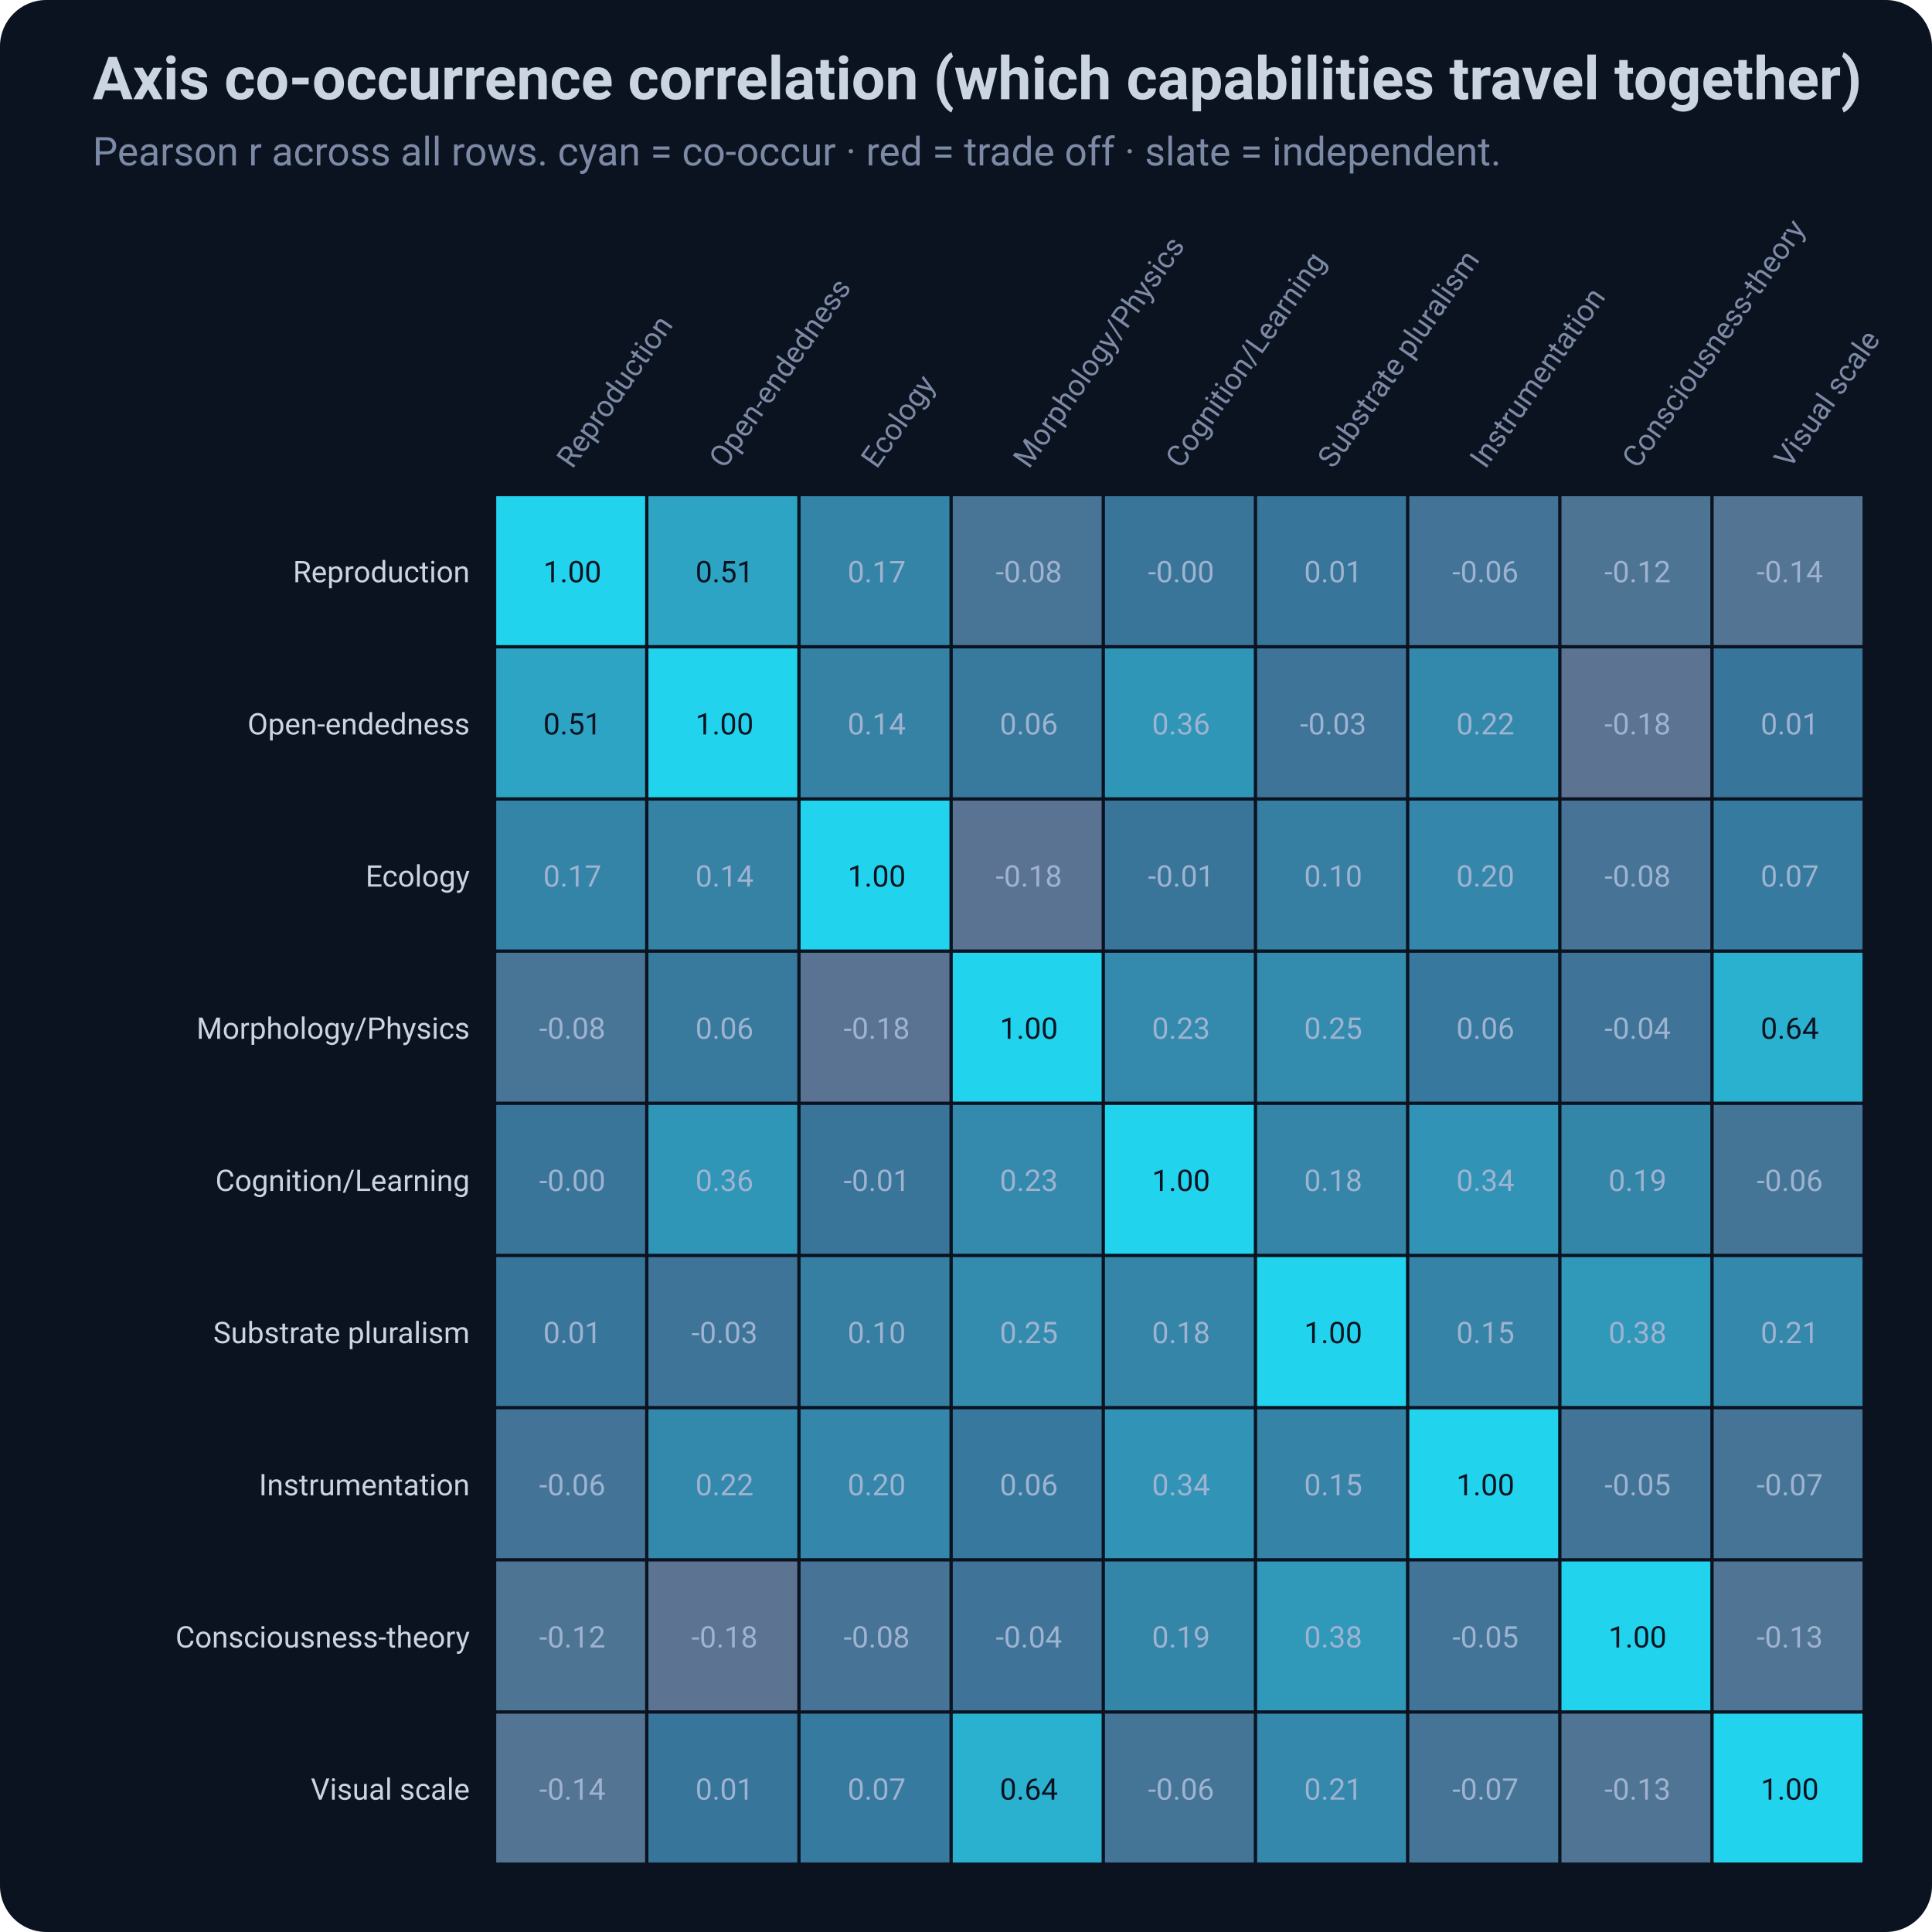
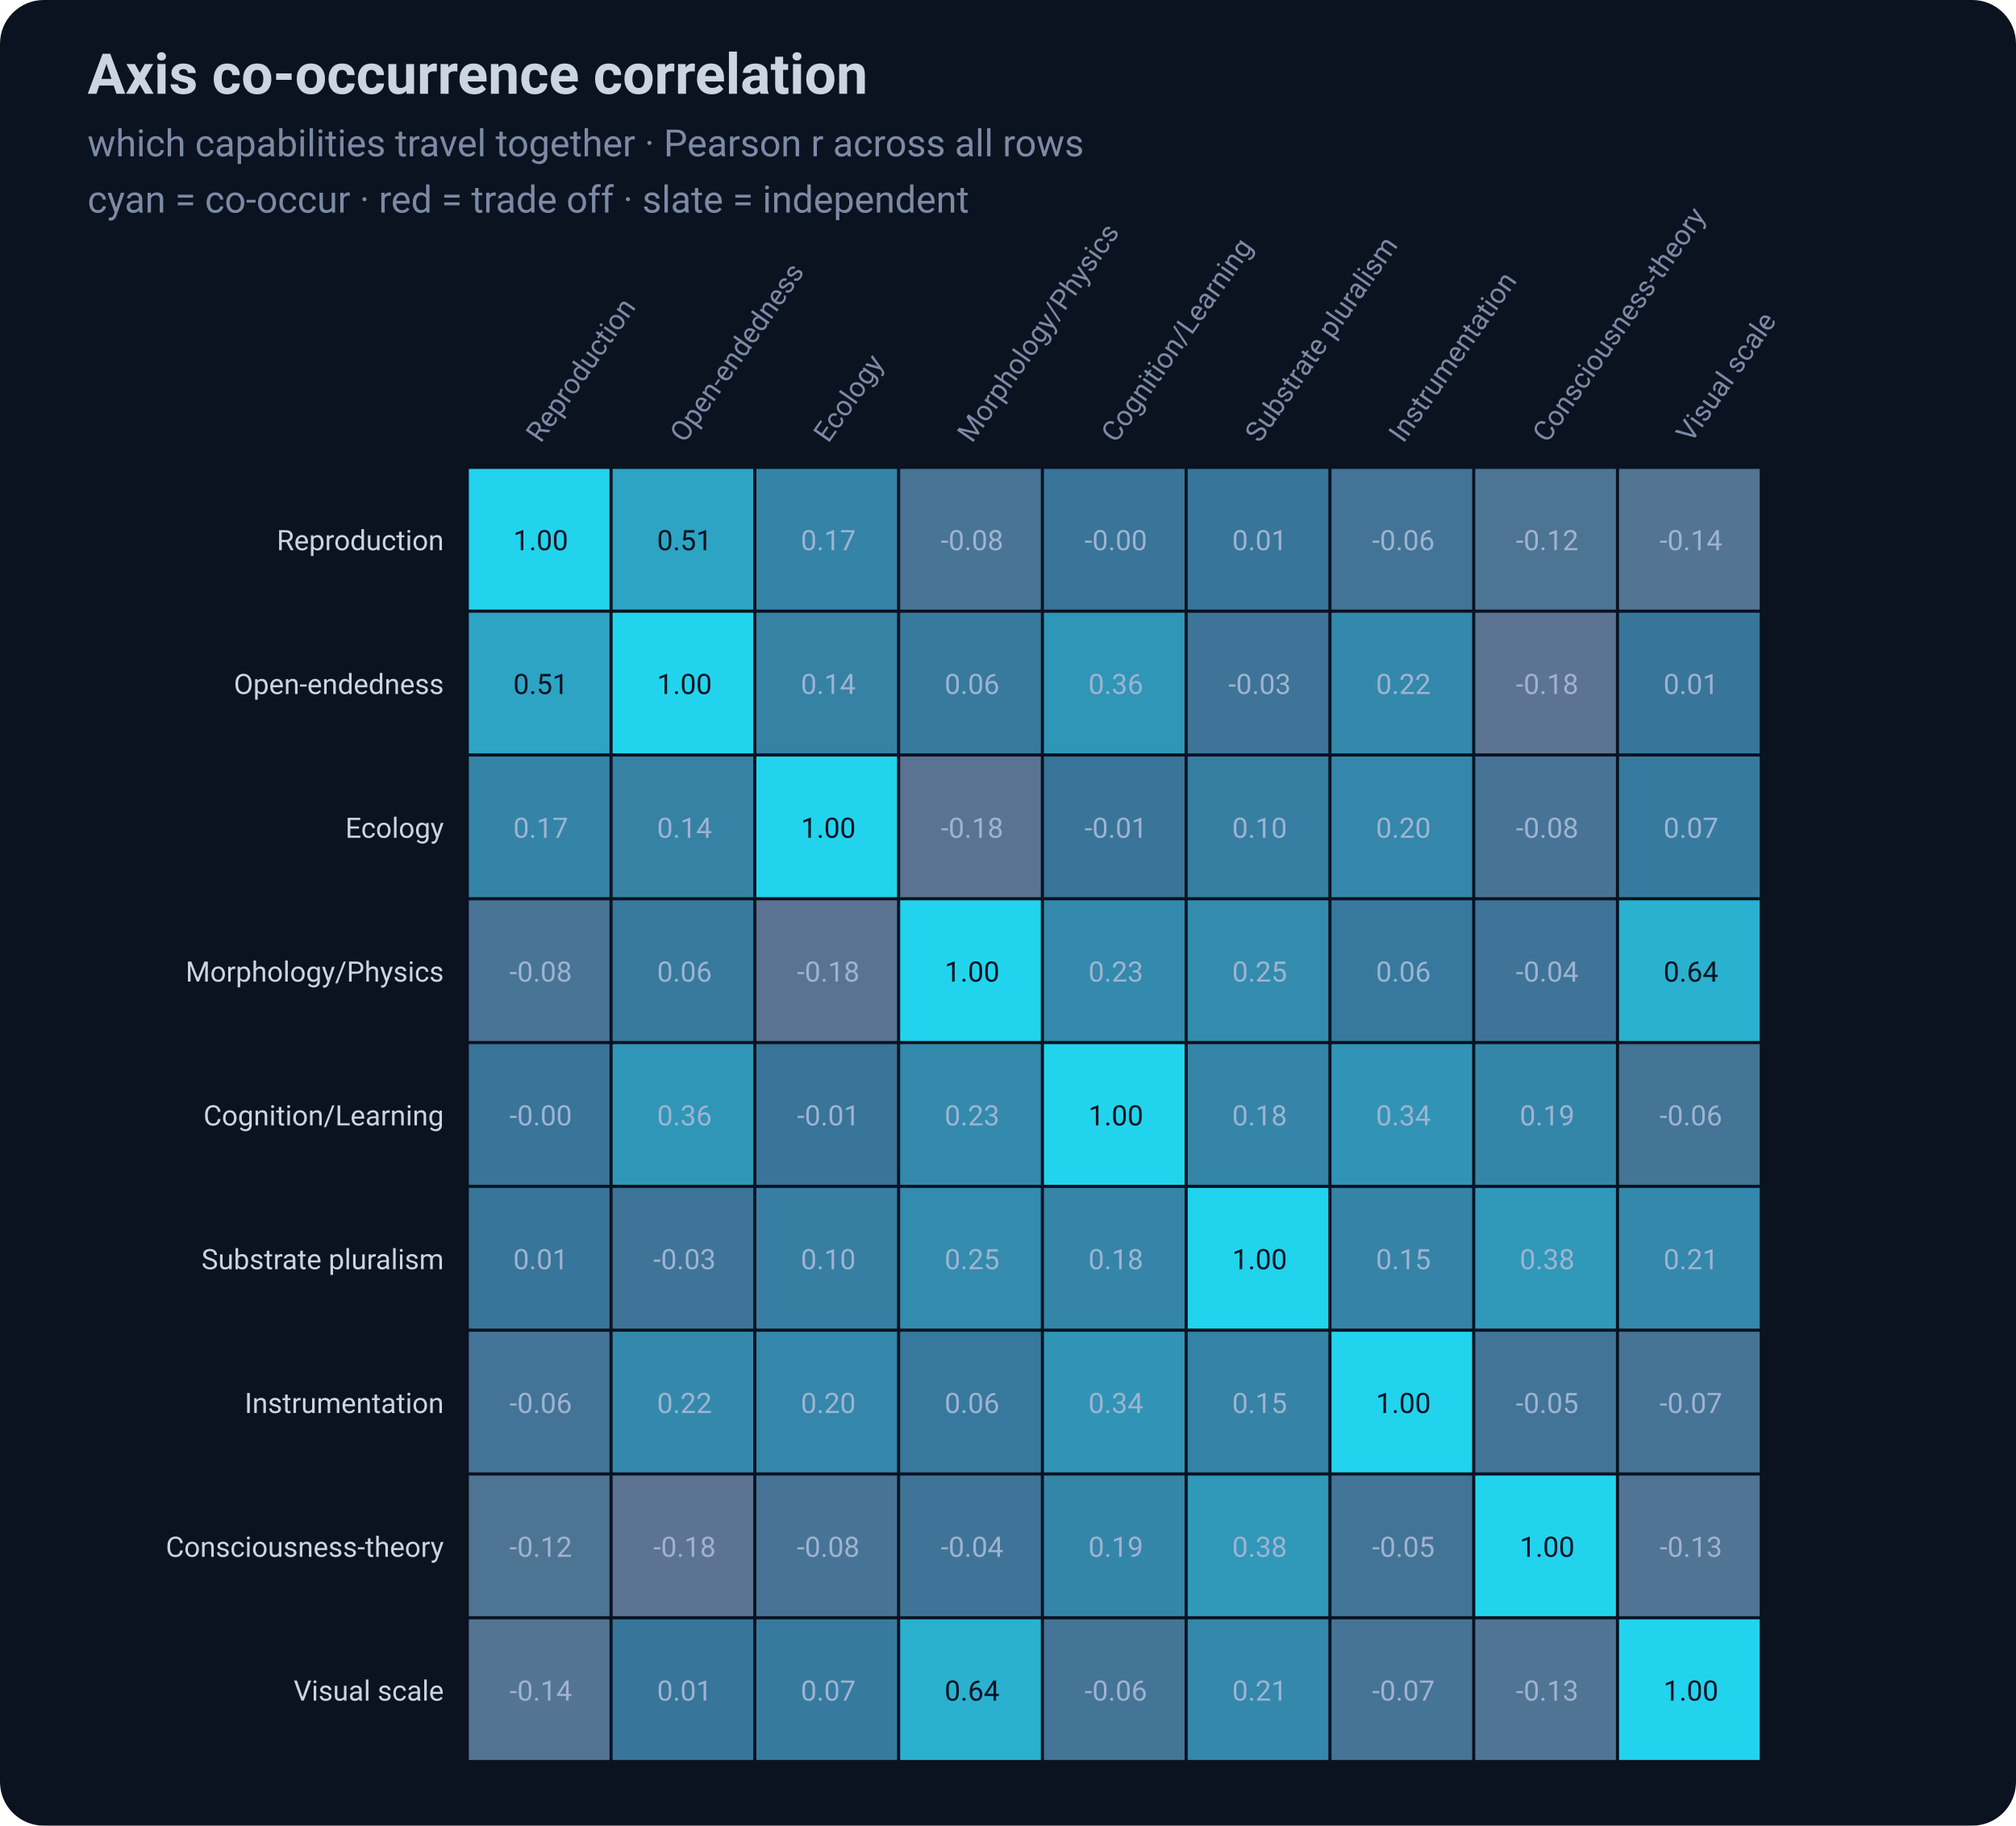
- <svg xmlns="http://www.w3.org/2000/svg" viewBox="0 0 584 584" font-family="ui-sans-serif,system-ui,Segoe UI,Roboto,sans-serif" role="img" aria-label="Axis correlation">
-   <rect width="584" height="584" rx="14" fill="#0b1220" />
-   <text x="28" y="30" fill="#cbd5e1" font-size="18" font-weight="700">Axis co-occurrence correlation (which capabilities travel together)</text>
-   <text x="28" y="50" fill="#7c8aa5" font-size="12">Pearson r across all rows. cyan = co-occur · red = trade off · slate = independent.</text>
+ <svg xmlns="http://www.w3.org/2000/svg" viewBox="0 0 645 584" font-family="ui-sans-serif,system-ui,Segoe UI,Roboto,sans-serif" role="img" aria-label="Axis correlation">
+   <rect width="645" height="584" rx="14" fill="#0b1220" />
+   <text x="28" y="30" fill="#cbd5e1" font-size="18" font-weight="700">Axis co-occurrence correlation</text>
+   <text x="28" y="50" fill="#7c8aa5" font-size="12">which capabilities travel together · Pearson r across all rows</text>
+   <text x="28" y="68" fill="#7c8aa5" font-size="12">cyan = co-occur · red = trade off · slate = independent</text>
  <text x="142" y="176" fill="#cbd5e1" font-size="9" text-anchor="end">Reproduction</text>
  <text x="173" y="142" fill="#7c8aa5" font-size="9" transform="rotate(-55 173 142)">Reproduction</text>
  <text x="142" y="222" fill="#cbd5e1" font-size="9" text-anchor="end">Open-endedness</text>
  <text x="219" y="142" fill="#7c8aa5" font-size="9" transform="rotate(-55 219 142)">Open-endedness</text>
  <text x="142" y="268" fill="#cbd5e1" font-size="9" text-anchor="end">Ecology</text>
  <text x="265" y="142" fill="#7c8aa5" font-size="9" transform="rotate(-55 265 142)">Ecology</text>
  <text x="142" y="314" fill="#cbd5e1" font-size="9" text-anchor="end">Morphology/Physics</text>
  <text x="311" y="142" fill="#7c8aa5" font-size="9" transform="rotate(-55 311 142)">Morphology/Physics</text>
  <text x="142" y="360" fill="#cbd5e1" font-size="9" text-anchor="end">Cognition/Learning</text>
  <text x="357" y="142" fill="#7c8aa5" font-size="9" transform="rotate(-55 357 142)">Cognition/Learning</text>
  <text x="142" y="406" fill="#cbd5e1" font-size="9" text-anchor="end">Substrate pluralism</text>
  <text x="403" y="142" fill="#7c8aa5" font-size="9" transform="rotate(-55 403 142)">Substrate pluralism</text>
  <text x="142" y="452" fill="#cbd5e1" font-size="9" text-anchor="end">Instrumentation</text>
  <text x="449" y="142" fill="#7c8aa5" font-size="9" transform="rotate(-55 449 142)">Instrumentation</text>
  <text x="142" y="498" fill="#cbd5e1" font-size="9" text-anchor="end">Consciousness-theory</text>
  <text x="495" y="142" fill="#7c8aa5" font-size="9" transform="rotate(-55 495 142)">Consciousness-theory</text>
  <text x="142" y="544" fill="#cbd5e1" font-size="9" text-anchor="end">Visual scale</text>
  <text x="541" y="142" fill="#7c8aa5" font-size="9" transform="rotate(-55 541 142)">Visual scale</text>
  <rect x="150" y="150" width="45" height="45" fill="rgb(34,211,238)" />
  <text x="173" y="176" fill="#0b1220" font-size="9" text-anchor="middle">1.00</text>
  <rect x="196" y="150" width="45" height="45" fill="rgb(45,164,196)" />
  <text x="219" y="176" fill="#0b1220" font-size="9" text-anchor="middle">0.51</text>
  <rect x="242" y="150" width="45" height="45" fill="rgb(52,132,167)" />
  <text x="265" y="176" fill="#9fb3d1" font-size="9" text-anchor="middle">0.17</text>
  <rect x="288" y="150" width="45" height="45" fill="rgb(72,116,150)" />
  <text x="311" y="176" fill="#9fb3d1" font-size="9" text-anchor="middle">-0.08</text>
  <rect x="334" y="150" width="45" height="45" fill="rgb(57,116,153)" />
  <text x="357" y="176" fill="#9fb3d1" font-size="9" text-anchor="middle">-0.00</text>
  <rect x="380" y="150" width="45" height="45" fill="rgb(56,117,154)" />
  <text x="403" y="176" fill="#9fb3d1" font-size="9" text-anchor="middle">0.01</text>
  <rect x="426" y="150" width="45" height="45" fill="rgb(67,116,151)" />
  <text x="449" y="176" fill="#9fb3d1" font-size="9" text-anchor="middle">-0.06</text>
  <rect x="472" y="150" width="45" height="45" fill="rgb(78,116,148)" />
  <text x="495" y="176" fill="#9fb3d1" font-size="9" text-anchor="middle">-0.12</text>
  <rect x="518" y="150" width="45" height="45" fill="rgb(83,116,147)" />
  <text x="541" y="176" fill="#9fb3d1" font-size="9" text-anchor="middle">-0.14</text>
  <rect x="150" y="196" width="45" height="45" fill="rgb(45,164,196)" />
  <text x="173" y="222" fill="#0b1220" font-size="9" text-anchor="middle">0.51</text>
  <rect x="196" y="196" width="45" height="45" fill="rgb(34,211,238)" />
  <text x="219" y="222" fill="#0b1220" font-size="9" text-anchor="middle">1.00</text>
  <rect x="242" y="196" width="45" height="45" fill="rgb(53,130,165)" />
  <text x="265" y="222" fill="#9fb3d1" font-size="9" text-anchor="middle">0.14</text>
  <rect x="288" y="196" width="45" height="45" fill="rgb(55,122,158)" />
  <text x="311" y="222" fill="#9fb3d1" font-size="9" text-anchor="middle">0.06</text>
  <rect x="334" y="196" width="45" height="45" fill="rgb(48,150,183)" />
  <text x="357" y="222" fill="#9fb3d1" font-size="9" text-anchor="middle">0.36</text>
  <rect x="380" y="196" width="45" height="45" fill="rgb(62,116,152)" />
  <text x="403" y="222" fill="#9fb3d1" font-size="9" text-anchor="middle">-0.03</text>
  <rect x="426" y="196" width="45" height="45" fill="rgb(51,137,172)" />
  <text x="449" y="222" fill="#9fb3d1" font-size="9" text-anchor="middle">0.22</text>
  <rect x="472" y="196" width="45" height="45" fill="rgb(92,115,146)" />
  <text x="495" y="222" fill="#9fb3d1" font-size="9" text-anchor="middle">-0.18</text>
  <rect x="518" y="196" width="45" height="45" fill="rgb(56,117,154)" />
  <text x="541" y="222" fill="#9fb3d1" font-size="9" text-anchor="middle">0.01</text>
  <rect x="150" y="242" width="45" height="45" fill="rgb(52,132,167)" />
  <text x="173" y="268" fill="#9fb3d1" font-size="9" text-anchor="middle">0.17</text>
  <rect x="196" y="242" width="45" height="45" fill="rgb(53,130,165)" />
  <text x="219" y="268" fill="#9fb3d1" font-size="9" text-anchor="middle">0.14</text>
  <rect x="242" y="242" width="45" height="45" fill="rgb(34,211,238)" />
  <text x="265" y="268" fill="#0b1220" font-size="9" text-anchor="middle">1.00</text>
  <rect x="288" y="242" width="45" height="45" fill="rgb(91,115,146)" />
  <text x="311" y="268" fill="#9fb3d1" font-size="9" text-anchor="middle">-0.18</text>
  <rect x="334" y="242" width="45" height="45" fill="rgb(57,116,153)" />
  <text x="357" y="268" fill="#9fb3d1" font-size="9" text-anchor="middle">-0.01</text>
  <rect x="380" y="242" width="45" height="45" fill="rgb(54,126,162)" />
  <text x="403" y="268" fill="#9fb3d1" font-size="9" text-anchor="middle">0.10</text>
  <rect x="426" y="242" width="45" height="45" fill="rgb(52,135,170)" />
  <text x="449" y="268" fill="#9fb3d1" font-size="9" text-anchor="middle">0.20</text>
  <rect x="472" y="242" width="45" height="45" fill="rgb(71,116,150)" />
  <text x="495" y="268" fill="#9fb3d1" font-size="9" text-anchor="middle">-0.08</text>
  <rect x="518" y="242" width="45" height="45" fill="rgb(54,123,159)" />
  <text x="541" y="268" fill="#9fb3d1" font-size="9" text-anchor="middle">0.07</text>
  <rect x="150" y="288" width="45" height="45" fill="rgb(72,116,150)" />
  <text x="173" y="314" fill="#9fb3d1" font-size="9" text-anchor="middle">-0.08</text>
  <rect x="196" y="288" width="45" height="45" fill="rgb(55,122,158)" />
  <text x="219" y="314" fill="#9fb3d1" font-size="9" text-anchor="middle">0.06</text>
  <rect x="242" y="288" width="45" height="45" fill="rgb(91,115,146)" />
  <text x="265" y="314" fill="#9fb3d1" font-size="9" text-anchor="middle">-0.18</text>
  <rect x="288" y="288" width="45" height="45" fill="rgb(34,211,238)" />
  <text x="311" y="314" fill="#0b1220" font-size="9" text-anchor="middle">1.00</text>
  <rect x="334" y="288" width="45" height="45" fill="rgb(51,138,173)" />
  <text x="357" y="314" fill="#9fb3d1" font-size="9" text-anchor="middle">0.23</text>
  <rect x="380" y="288" width="45" height="45" fill="rgb(51,140,174)" />
  <text x="403" y="314" fill="#9fb3d1" font-size="9" text-anchor="middle">0.25</text>
  <rect x="426" y="288" width="45" height="45" fill="rgb(55,121,158)" />
  <text x="449" y="314" fill="#9fb3d1" font-size="9" text-anchor="middle">0.06</text>
  <rect x="472" y="288" width="45" height="45" fill="rgb(63,116,152)" />
  <text x="495" y="314" fill="#9fb3d1" font-size="9" text-anchor="middle">-0.04</text>
  <rect x="518" y="288" width="45" height="45" fill="rgb(42,177,208)" />
  <text x="541" y="314" fill="#0b1220" font-size="9" text-anchor="middle">0.64</text>
  <rect x="150" y="334" width="45" height="45" fill="rgb(57,116,153)" />
  <text x="173" y="360" fill="#9fb3d1" font-size="9" text-anchor="middle">-0.00</text>
  <rect x="196" y="334" width="45" height="45" fill="rgb(48,150,183)" />
  <text x="219" y="360" fill="#9fb3d1" font-size="9" text-anchor="middle">0.36</text>
  <rect x="242" y="334" width="45" height="45" fill="rgb(57,116,153)" />
  <text x="265" y="360" fill="#9fb3d1" font-size="9" text-anchor="middle">-0.01</text>
  <rect x="288" y="334" width="45" height="45" fill="rgb(51,138,173)" />
  <text x="311" y="360" fill="#9fb3d1" font-size="9" text-anchor="middle">0.23</text>
  <rect x="334" y="334" width="45" height="45" fill="rgb(34,211,238)" />
  <text x="357" y="360" fill="#0b1220" font-size="9" text-anchor="middle">1.00</text>
  <rect x="380" y="334" width="45" height="45" fill="rgb(52,133,168)" />
  <text x="403" y="360" fill="#9fb3d1" font-size="9" text-anchor="middle">0.18</text>
  <rect x="426" y="334" width="45" height="45" fill="rgb(49,148,182)" />
  <text x="449" y="360" fill="#9fb3d1" font-size="9" text-anchor="middle">0.34</text>
  <rect x="472" y="334" width="45" height="45" fill="rgb(52,134,169)" />
  <text x="495" y="360" fill="#9fb3d1" font-size="9" text-anchor="middle">0.19</text>
  <rect x="518" y="334" width="45" height="45" fill="rgb(68,116,150)" />
  <text x="541" y="360" fill="#9fb3d1" font-size="9" text-anchor="middle">-0.06</text>
  <rect x="150" y="380" width="45" height="45" fill="rgb(56,117,154)" />
  <text x="173" y="406" fill="#9fb3d1" font-size="9" text-anchor="middle">0.01</text>
  <rect x="196" y="380" width="45" height="45" fill="rgb(62,116,152)" />
  <text x="219" y="406" fill="#9fb3d1" font-size="9" text-anchor="middle">-0.03</text>
  <rect x="242" y="380" width="45" height="45" fill="rgb(54,126,162)" />
  <text x="265" y="406" fill="#9fb3d1" font-size="9" text-anchor="middle">0.10</text>
  <rect x="288" y="380" width="45" height="45" fill="rgb(51,140,174)" />
  <text x="311" y="406" fill="#9fb3d1" font-size="9" text-anchor="middle">0.25</text>
  <rect x="334" y="380" width="45" height="45" fill="rgb(52,133,168)" />
  <text x="357" y="406" fill="#9fb3d1" font-size="9" text-anchor="middle">0.18</text>
  <rect x="380" y="380" width="45" height="45" fill="rgb(34,211,238)" />
  <text x="403" y="406" fill="#0b1220" font-size="9" text-anchor="middle">1.00</text>
  <rect x="426" y="380" width="45" height="45" fill="rgb(53,131,166)" />
  <text x="449" y="406" fill="#9fb3d1" font-size="9" text-anchor="middle">0.15</text>
  <rect x="472" y="380" width="45" height="45" fill="rgb(48,152,185)" />
  <text x="495" y="406" fill="#9fb3d1" font-size="9" text-anchor="middle">0.38</text>
  <rect x="518" y="380" width="45" height="45" fill="rgb(51,136,171)" />
  <text x="541" y="406" fill="#9fb3d1" font-size="9" text-anchor="middle">0.21</text>
  <rect x="150" y="426" width="45" height="45" fill="rgb(67,116,151)" />
  <text x="173" y="452" fill="#9fb3d1" font-size="9" text-anchor="middle">-0.06</text>
  <rect x="196" y="426" width="45" height="45" fill="rgb(51,137,172)" />
  <text x="219" y="452" fill="#9fb3d1" font-size="9" text-anchor="middle">0.22</text>
  <rect x="242" y="426" width="45" height="45" fill="rgb(52,135,170)" />
  <text x="265" y="452" fill="#9fb3d1" font-size="9" text-anchor="middle">0.20</text>
  <rect x="288" y="426" width="45" height="45" fill="rgb(55,121,158)" />
  <text x="311" y="452" fill="#9fb3d1" font-size="9" text-anchor="middle">0.06</text>
  <rect x="334" y="426" width="45" height="45" fill="rgb(49,148,182)" />
  <text x="357" y="452" fill="#9fb3d1" font-size="9" text-anchor="middle">0.34</text>
  <rect x="380" y="426" width="45" height="45" fill="rgb(53,131,166)" />
  <text x="403" y="452" fill="#9fb3d1" font-size="9" text-anchor="middle">0.15</text>
  <rect x="426" y="426" width="45" height="45" fill="rgb(34,211,238)" />
  <text x="449" y="452" fill="#0b1220" font-size="9" text-anchor="middle">1.00</text>
  <rect x="472" y="426" width="45" height="45" fill="rgb(66,116,151)" />
  <text x="495" y="452" fill="#9fb3d1" font-size="9" text-anchor="middle">-0.05</text>
  <rect x="518" y="426" width="45" height="45" fill="rgb(70,116,150)" />
  <text x="541" y="452" fill="#9fb3d1" font-size="9" text-anchor="middle">-0.07</text>
  <rect x="150" y="472" width="45" height="45" fill="rgb(78,116,148)" />
  <text x="173" y="498" fill="#9fb3d1" font-size="9" text-anchor="middle">-0.12</text>
  <rect x="196" y="472" width="45" height="45" fill="rgb(92,115,146)" />
  <text x="219" y="498" fill="#9fb3d1" font-size="9" text-anchor="middle">-0.18</text>
  <rect x="242" y="472" width="45" height="45" fill="rgb(71,116,150)" />
  <text x="265" y="498" fill="#9fb3d1" font-size="9" text-anchor="middle">-0.08</text>
  <rect x="288" y="472" width="45" height="45" fill="rgb(63,116,152)" />
  <text x="311" y="498" fill="#9fb3d1" font-size="9" text-anchor="middle">-0.04</text>
  <rect x="334" y="472" width="45" height="45" fill="rgb(52,134,169)" />
  <text x="357" y="498" fill="#9fb3d1" font-size="9" text-anchor="middle">0.19</text>
  <rect x="380" y="472" width="45" height="45" fill="rgb(48,152,185)" />
  <text x="403" y="498" fill="#9fb3d1" font-size="9" text-anchor="middle">0.38</text>
  <rect x="426" y="472" width="45" height="45" fill="rgb(66,116,151)" />
  <text x="449" y="498" fill="#9fb3d1" font-size="9" text-anchor="middle">-0.05</text>
  <rect x="472" y="472" width="45" height="45" fill="rgb(34,211,238)" />
  <text x="495" y="498" fill="#0b1220" font-size="9" text-anchor="middle">1.00</text>
  <rect x="518" y="472" width="45" height="45" fill="rgb(80,116,148)" />
  <text x="541" y="498" fill="#9fb3d1" font-size="9" text-anchor="middle">-0.13</text>
  <rect x="150" y="518" width="45" height="45" fill="rgb(83,116,147)" />
  <text x="173" y="544" fill="#9fb3d1" font-size="9" text-anchor="middle">-0.14</text>
  <rect x="196" y="518" width="45" height="45" fill="rgb(56,117,154)" />
  <text x="219" y="544" fill="#9fb3d1" font-size="9" text-anchor="middle">0.01</text>
  <rect x="242" y="518" width="45" height="45" fill="rgb(54,123,159)" />
  <text x="265" y="544" fill="#9fb3d1" font-size="9" text-anchor="middle">0.07</text>
  <rect x="288" y="518" width="45" height="45" fill="rgb(42,177,208)" />
  <text x="311" y="544" fill="#0b1220" font-size="9" text-anchor="middle">0.64</text>
  <rect x="334" y="518" width="45" height="45" fill="rgb(68,116,150)" />
  <text x="357" y="544" fill="#9fb3d1" font-size="9" text-anchor="middle">-0.06</text>
  <rect x="380" y="518" width="45" height="45" fill="rgb(51,136,171)" />
  <text x="403" y="544" fill="#9fb3d1" font-size="9" text-anchor="middle">0.21</text>
  <rect x="426" y="518" width="45" height="45" fill="rgb(70,116,150)" />
  <text x="449" y="544" fill="#9fb3d1" font-size="9" text-anchor="middle">-0.07</text>
  <rect x="472" y="518" width="45" height="45" fill="rgb(80,116,148)" />
  <text x="495" y="544" fill="#9fb3d1" font-size="9" text-anchor="middle">-0.13</text>
  <rect x="518" y="518" width="45" height="45" fill="rgb(34,211,238)" />
  <text x="541" y="544" fill="#0b1220" font-size="9" text-anchor="middle">1.00</text>
</svg>
